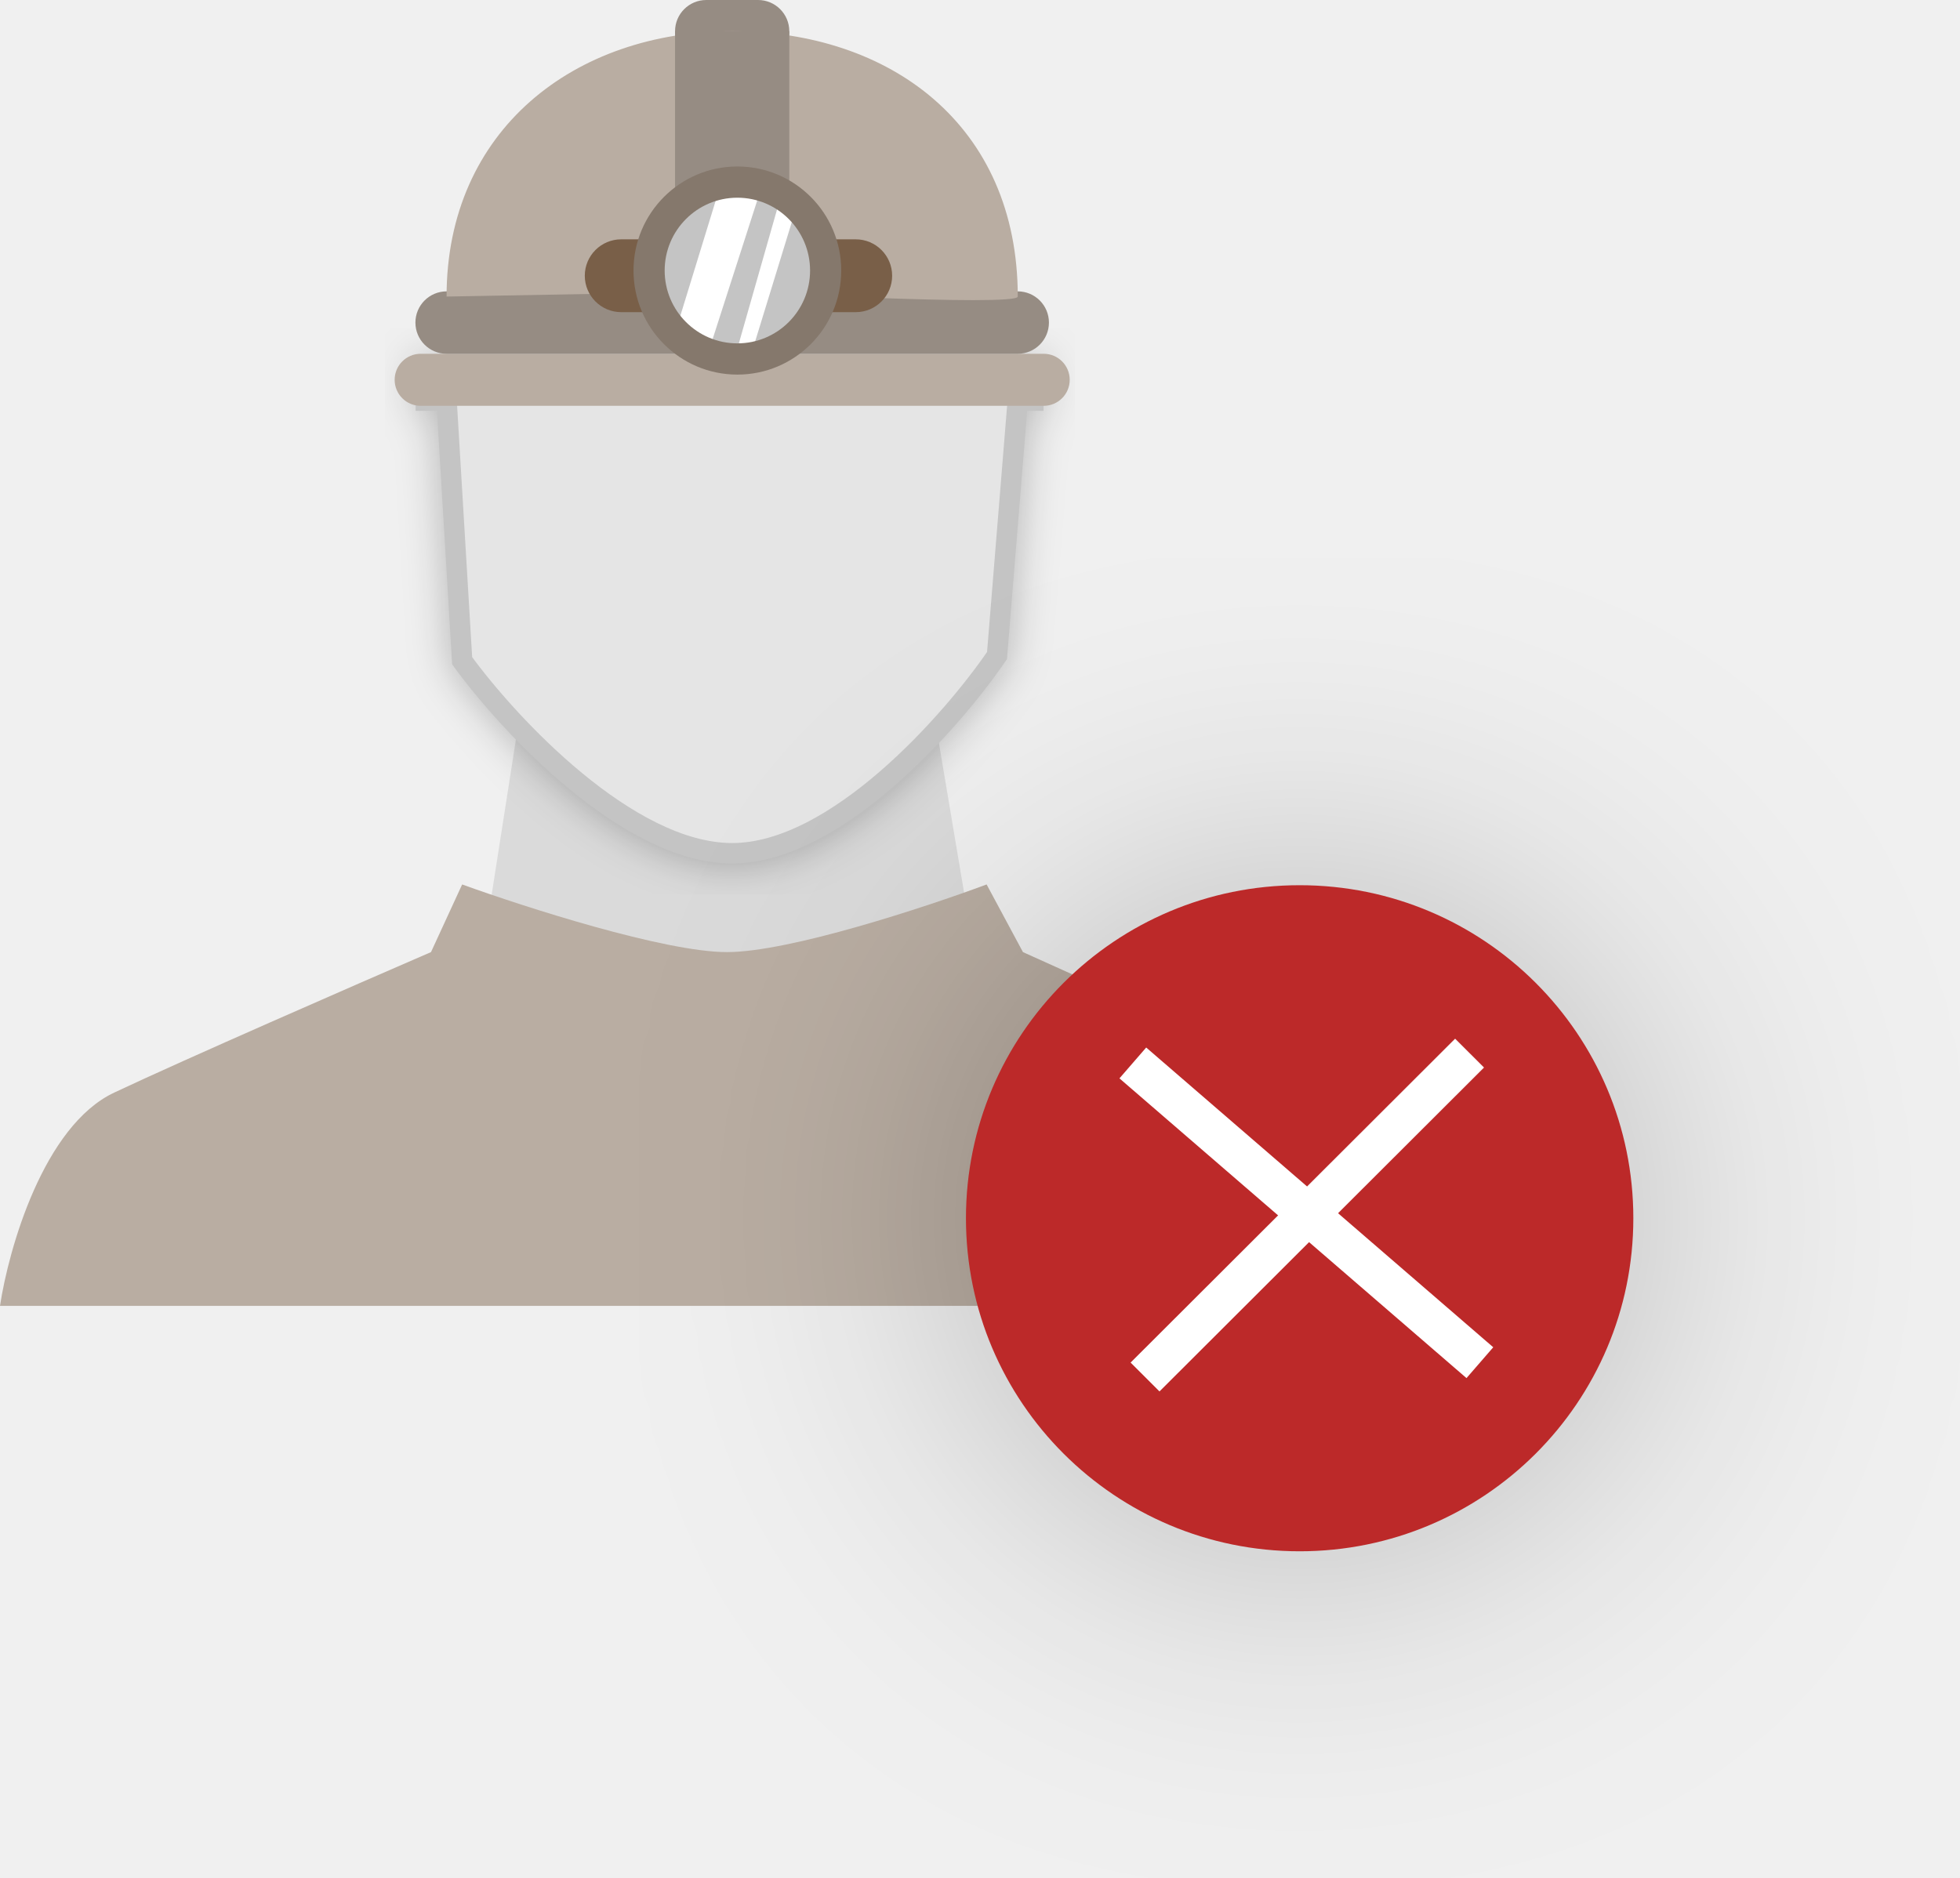
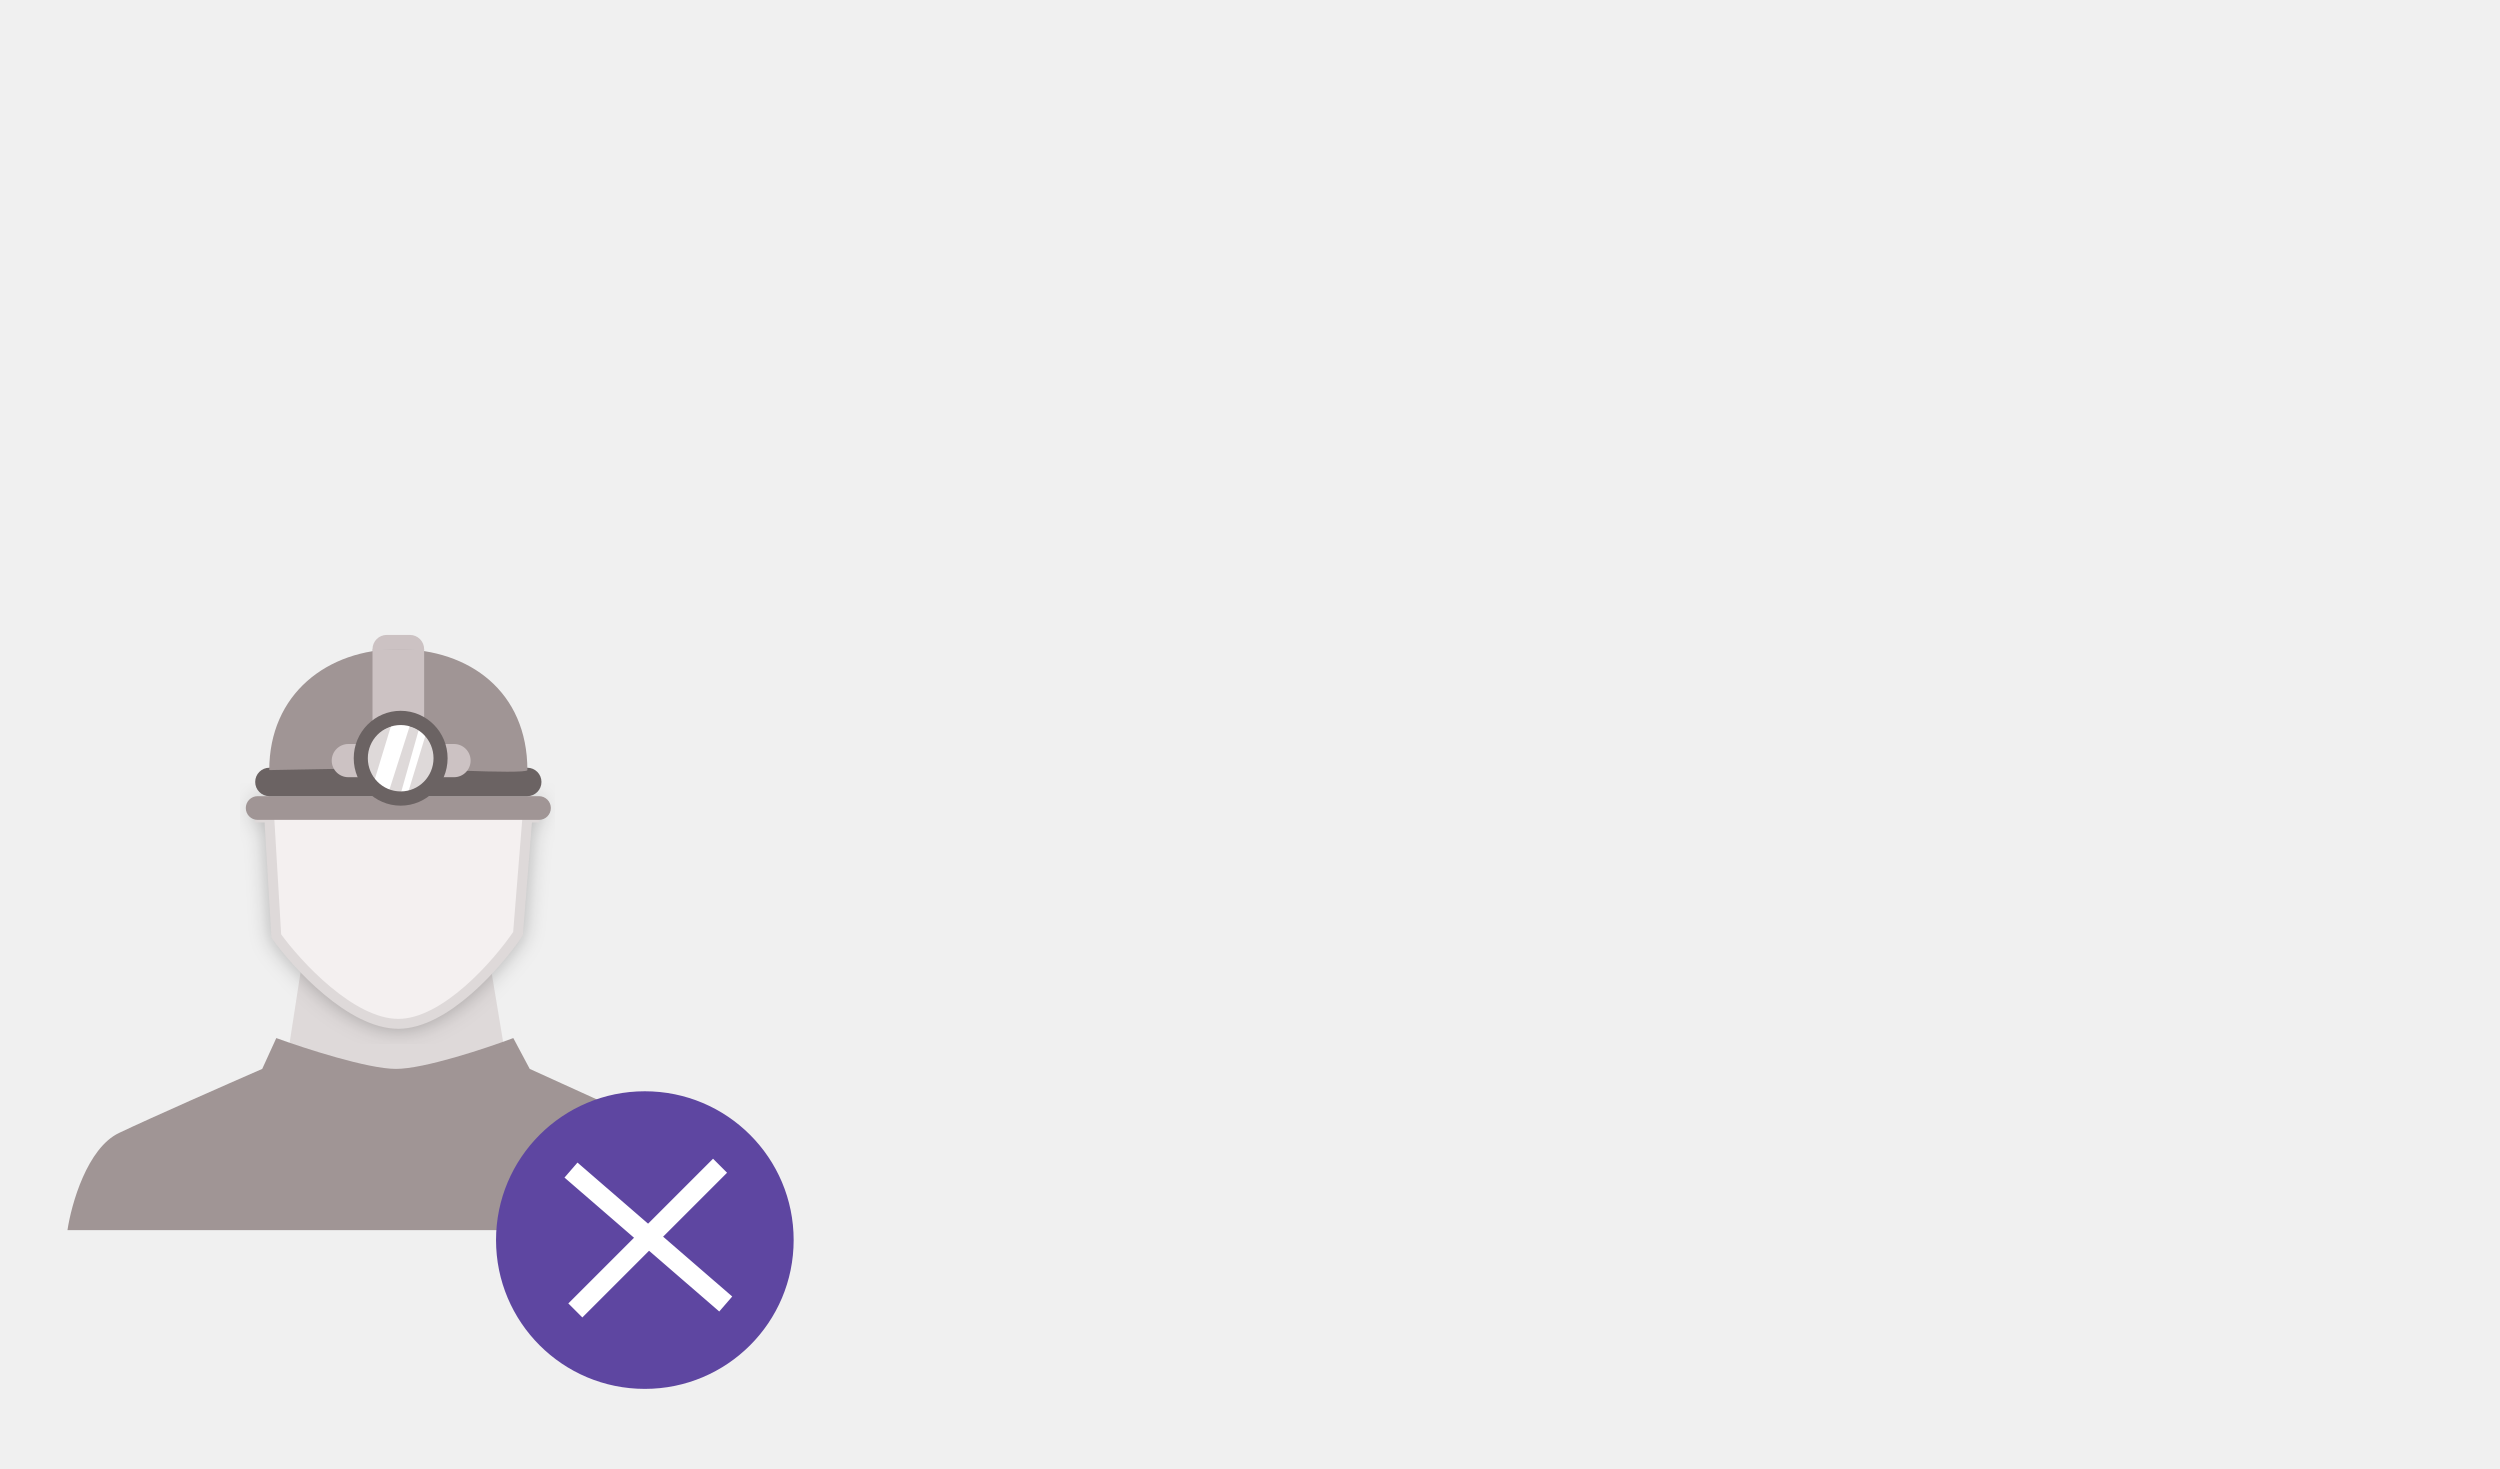
- <svg xmlns="http://www.w3.org/2000/svg" width="96" height="92" viewBox="0 0 96 92" fill="none">
-   <path d="M23.908 44.941L25.434 35.175H45.781L47.307 44.244C44.509 45.639 38.201 48.429 35.353 48.429C32.504 48.429 26.536 46.104 23.908 44.941Z" fill="#DADADA" />
+ <svg xmlns="http://www.w3.org/2000/svg" width="252" height="148" viewBox="0 0 252 148" fill="none">
+   <path d="M29.034 106.147L30.453 96.988H49.376L50.795 105.493C48.193 106.802 42.327 109.418 39.678 109.418C37.029 109.418 31.478 107.238 29.034 106.147Z" fill="#DED9D9" />
  <g filter="url(#filter0_d)">
-     <path d="M22.636 32.371L21.873 19.627H20.856V18.097H50.613V19.627H49.85L48.833 32.116C46.628 35.345 40.948 41.802 35.861 41.802C30.775 41.802 24.925 35.515 22.636 32.371Z" fill="#E5E5E5" />
-     <path d="M22.636 32.371L21.873 19.627H20.856V18.097H50.613V19.627H49.85L48.833 32.116C46.628 35.345 40.948 41.802 35.861 41.802C30.775 41.802 24.925 35.515 22.636 32.371Z" stroke="#C4C4C4" />
+     <path d="M27.851 94.359L27.141 82.406H26.195V80.972H53.87V82.406H53.16L52.214 94.12C50.164 97.147 44.881 103.203 40.151 103.203C35.42 103.203 29.98 97.307 27.851 94.359Z" fill="#F4F0F0" />
+     <path d="M27.851 94.359L27.141 82.406H26.195V80.972H53.87V82.406H53.16L52.214 94.12C50.164 97.147 44.881 103.203 40.151 103.203C35.42 103.203 29.98 97.307 27.851 94.359Z" stroke="#DED9D9" />
  </g>
-   <path d="M33.064 1.529C33.064 0.685 33.749 0 34.593 0H37.13C37.974 0 38.659 0.685 38.659 1.529C38.659 2.374 37.974 3.059 37.13 3.059H35.861H34.593C33.749 3.059 33.064 2.374 33.064 1.529Z" fill="#968C83" />
-   <rect x="19.33" y="17.333" width="33.064" height="2.549" rx="1.274" fill="#B9ADA2" />
-   <rect x="20.347" y="14.274" width="31.029" height="3.059" rx="1.529" fill="#968C83" />
-   <path d="M49.85 14.529C49.85 15.039 35.862 14.274 35.862 14.274L21.873 14.529C21.873 6.372 28.136 1.529 35.862 1.529C43.587 1.529 49.85 6.117 49.85 14.529Z" fill="#B9ADA2" />
-   <rect x="33.064" y="1.529" width="5.595" height="12.745" fill="#968C83" />
-   <rect x="28.643" y="11.725" width="15.054" height="3.568" rx="1.784" fill="#795F48" />
-   <ellipse cx="36.116" cy="13.254" rx="5.087" ry="5.098" fill="#85786C" />
-   <mask id="mask0" mask-type="alpha" maskUnits="userSpaceOnUse" x="32" y="9" width="8" height="8">
-     <ellipse cx="36.116" cy="13.254" rx="3.561" ry="3.568" fill="#C4C4C4" />
+   <path d="M37.549 65.434C37.549 64.642 38.191 64 38.983 64H41.318C42.11 64 42.752 64.642 42.752 65.434V65.434C42.752 66.226 42.11 66.868 41.318 66.868H40.151H38.983C38.191 66.868 37.549 66.226 37.549 65.434V65.434Z" fill="#CCC2C3" />
+   <rect x="24.776" y="80.255" width="30.749" height="2.39" rx="1.195" fill="#A09595" />
+   <rect x="25.723" y="77.386" width="28.857" height="2.869" rx="1.434" fill="#6B6363" />
+   <path d="M53.16 77.625C53.16 78.103 40.151 77.386 40.151 77.386L27.142 77.625C27.142 69.976 32.966 65.434 40.151 65.434C47.336 65.434 53.16 69.737 53.16 77.625Z" fill="#A09595" />
+   <rect x="37.549" y="65.434" width="5.204" height="11.952" fill="#CCC2C3" />
+   <rect x="33.438" y="74.996" width="14" height="3.347" rx="1.673" fill="#CCC2C3" />
+   <ellipse cx="40.387" cy="76.43" rx="4.731" ry="4.781" fill="#6B6363" />
+   <mask id="mask0" mask-type="alpha" maskUnits="userSpaceOnUse" x="37" y="73" width="7" height="7">
+     <ellipse cx="40.388" cy="76.43" rx="3.311" ry="3.347" fill="#C4C4C4" />
  </mask>
  <g mask="url(#mask0)">
-     <ellipse cx="36.116" cy="13.764" rx="4.069" ry="4.078" fill="#C4C4C4" />
-     <path d="M33.064 16.313L35.099 9.686C35.709 9.074 36.709 9.431 37.133 9.686L34.59 17.587C33.98 17.587 33.318 16.738 33.064 16.313Z" fill="white" />
-     <path d="M38.914 10.451L38.151 9.941L36.116 17.078H36.879L38.914 10.451Z" fill="white" />
+     <ellipse cx="40.388" cy="76.908" rx="3.785" ry="3.825" fill="#DED9D9" />
+     <path d="M37.549 79.299L39.442 73.084C40.009 72.51 40.94 72.844 41.334 73.084L38.968 80.494C38.401 80.494 37.786 79.697 37.549 79.299Z" fill="white" />
+     <path d="M42.99 73.801L42.28 73.323L40.388 80.016H41.097L42.99 73.801Z" fill="white" />
  </g>
-   <path d="M5.595 53.527C2.136 55.158 0.424 61.174 0 63.977H70.96C71.163 59.084 67.314 54.971 65.365 53.527L50.104 46.645L48.324 43.331C45.357 44.436 38.659 46.645 35.607 46.645C32.555 46.645 25.688 44.436 22.636 43.331L21.11 46.645C17.38 48.259 9.054 51.896 5.595 53.527Z" fill="#B9ADA2" />
-   <g filter="url(#filter1_d)">
-     <ellipse cx="63.656" cy="59.684" rx="16.344" ry="16.316" fill="#BC2929" />
-   </g>
-   <line y1="-1" x2="22.463" y2="-1" transform="matrix(0.756718 0.653742 -0.655011 0.755619 54.8301 52.8308)" stroke="white" stroke-width="2" />
-   <line y1="-1" x2="22.46" y2="-1" transform="translate(56.7915 68.1683) scale(1.00085 0.999151) rotate(-45)" stroke="white" stroke-width="2" />
+   <path d="M12.004 114.199C8.787 115.729 7.194 121.371 6.8 124H72.793C72.982 119.41 69.402 115.554 67.589 114.199L53.397 107.745L51.741 104.637C48.982 105.673 42.753 107.745 39.914 107.745C37.076 107.745 30.69 105.673 27.851 104.637L26.432 107.745C22.963 109.259 15.22 112.669 12.004 114.199Z" fill="#A09595" />
+   <circle cx="65" cy="125" r="15" fill="#5E46A1" />
+   <path fill-rule="evenodd" clip-rule="evenodd" d="M72.5 132.2L56.9 118.7L58.209 117.188L73.808 130.688L72.5 132.2Z" fill="white" />
+   <path fill-rule="evenodd" clip-rule="evenodd" d="M73.288 118.212L58.7 132.8L57.286 131.386L71.874 116.798L73.288 118.212Z" fill="white" />
  <defs>
-     <filter id="filter0_d" x="18.856" y="16.097" width="33.757" height="27.705" filterUnits="userSpaceOnUse" color-interpolation-filters="sRGB">
+     <filter id="filter0_d" x="24.195" y="78.972" width="31.674" height="26.231" filterUnits="userSpaceOnUse" color-interpolation-filters="sRGB">
      <feFlood flood-opacity="0" result="BackgroundImageFix" />
      <feColorMatrix in="SourceAlpha" type="matrix" values="0 0 0 0 0 0 0 0 0 0 0 0 0 0 0 0 0 0 127 0" />
      <feOffset />
      <feGaussianBlur stdDeviation="1" />
      <feColorMatrix type="matrix" values="0 0 0 0 0 0 0 0 0 0 0 0 0 0 0 0 0 0 0.25 0" />
      <feBlend mode="normal" in2="BackgroundImageFix" result="effect1_dropShadow" />
      <feBlend mode="normal" in="SourceGraphic" in2="effect1_dropShadow" result="shape" />
    </filter>
-     <filter id="filter1_d" x="31.312" y="27.367" width="64.688" height="64.633" filterUnits="userSpaceOnUse" color-interpolation-filters="sRGB">
-       <feFlood flood-opacity="0" result="BackgroundImageFix" />
-       <feColorMatrix in="SourceAlpha" type="matrix" values="0 0 0 0 0 0 0 0 0 0 0 0 0 0 0 0 0 0 127 0" />
-       <feOffset />
-       <feGaussianBlur stdDeviation="8" />
-       <feColorMatrix type="matrix" values="0 0 0 0 0 0 0 0 0 0 0 0 0 0 0 0 0 0 0.25 0" />
-       <feBlend mode="normal" in2="BackgroundImageFix" result="effect1_dropShadow" />
-       <feBlend mode="normal" in="SourceGraphic" in2="effect1_dropShadow" result="shape" />
-     </filter>
  </defs>
</svg>
